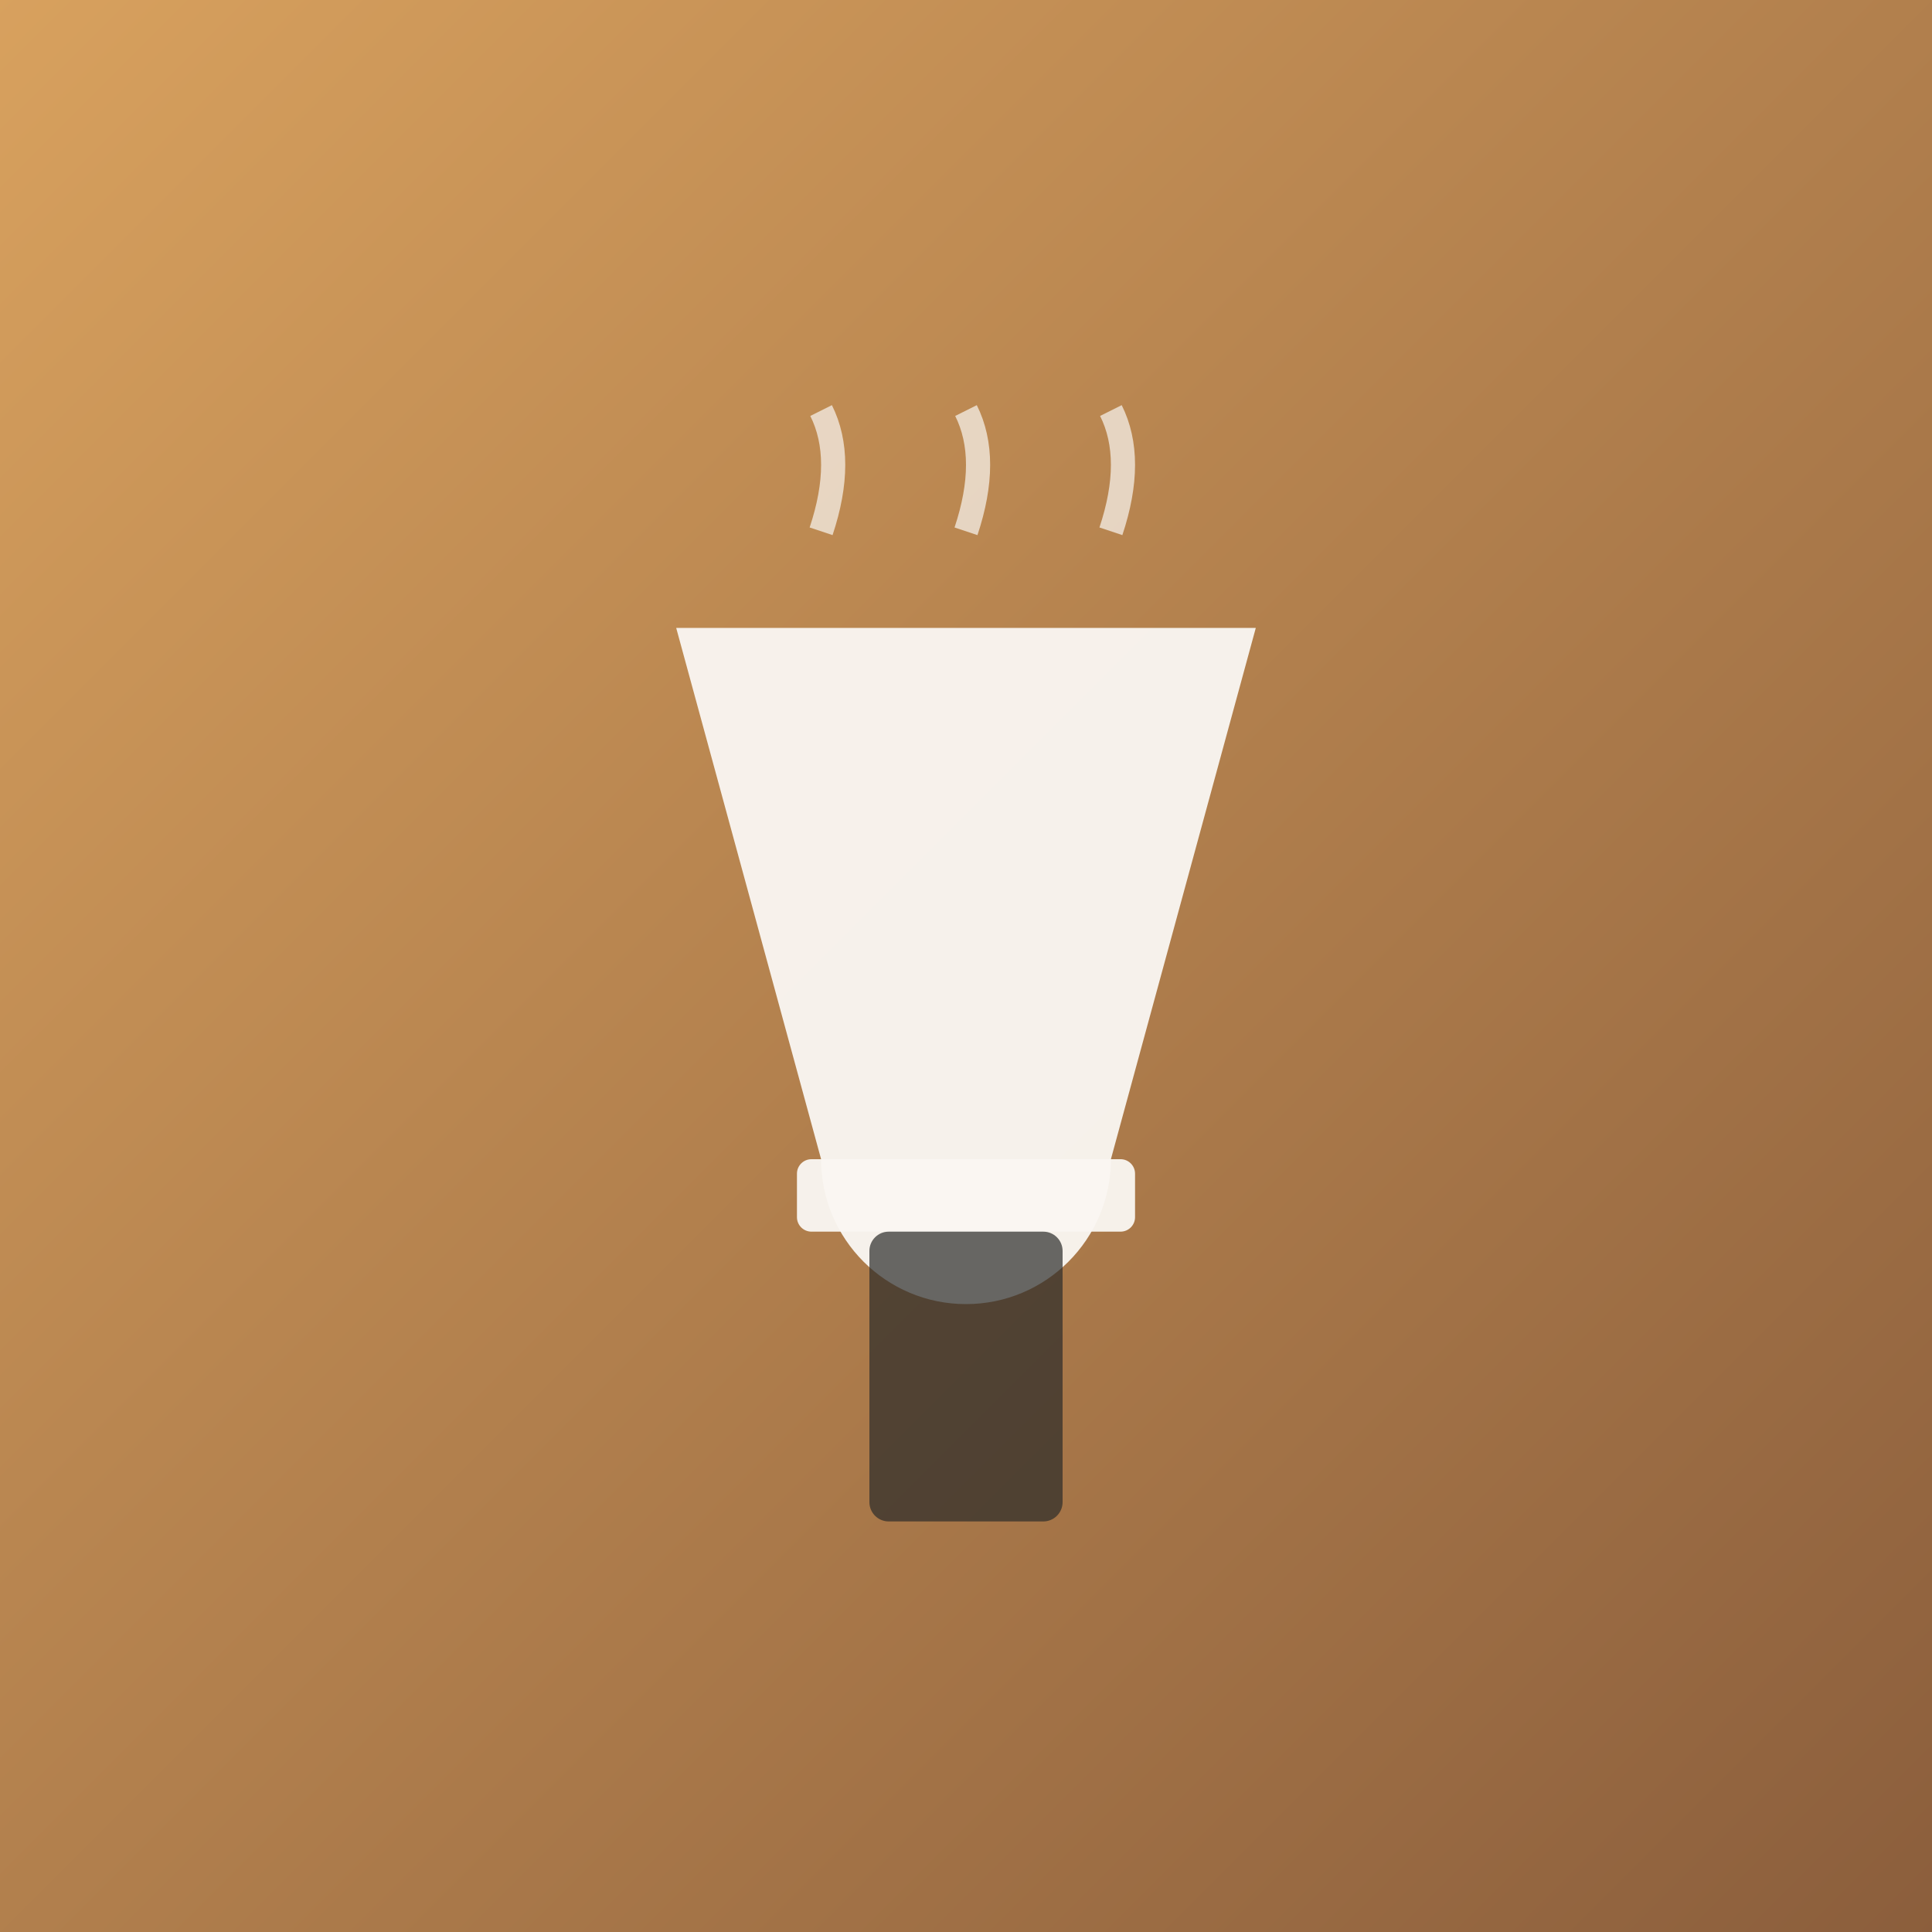
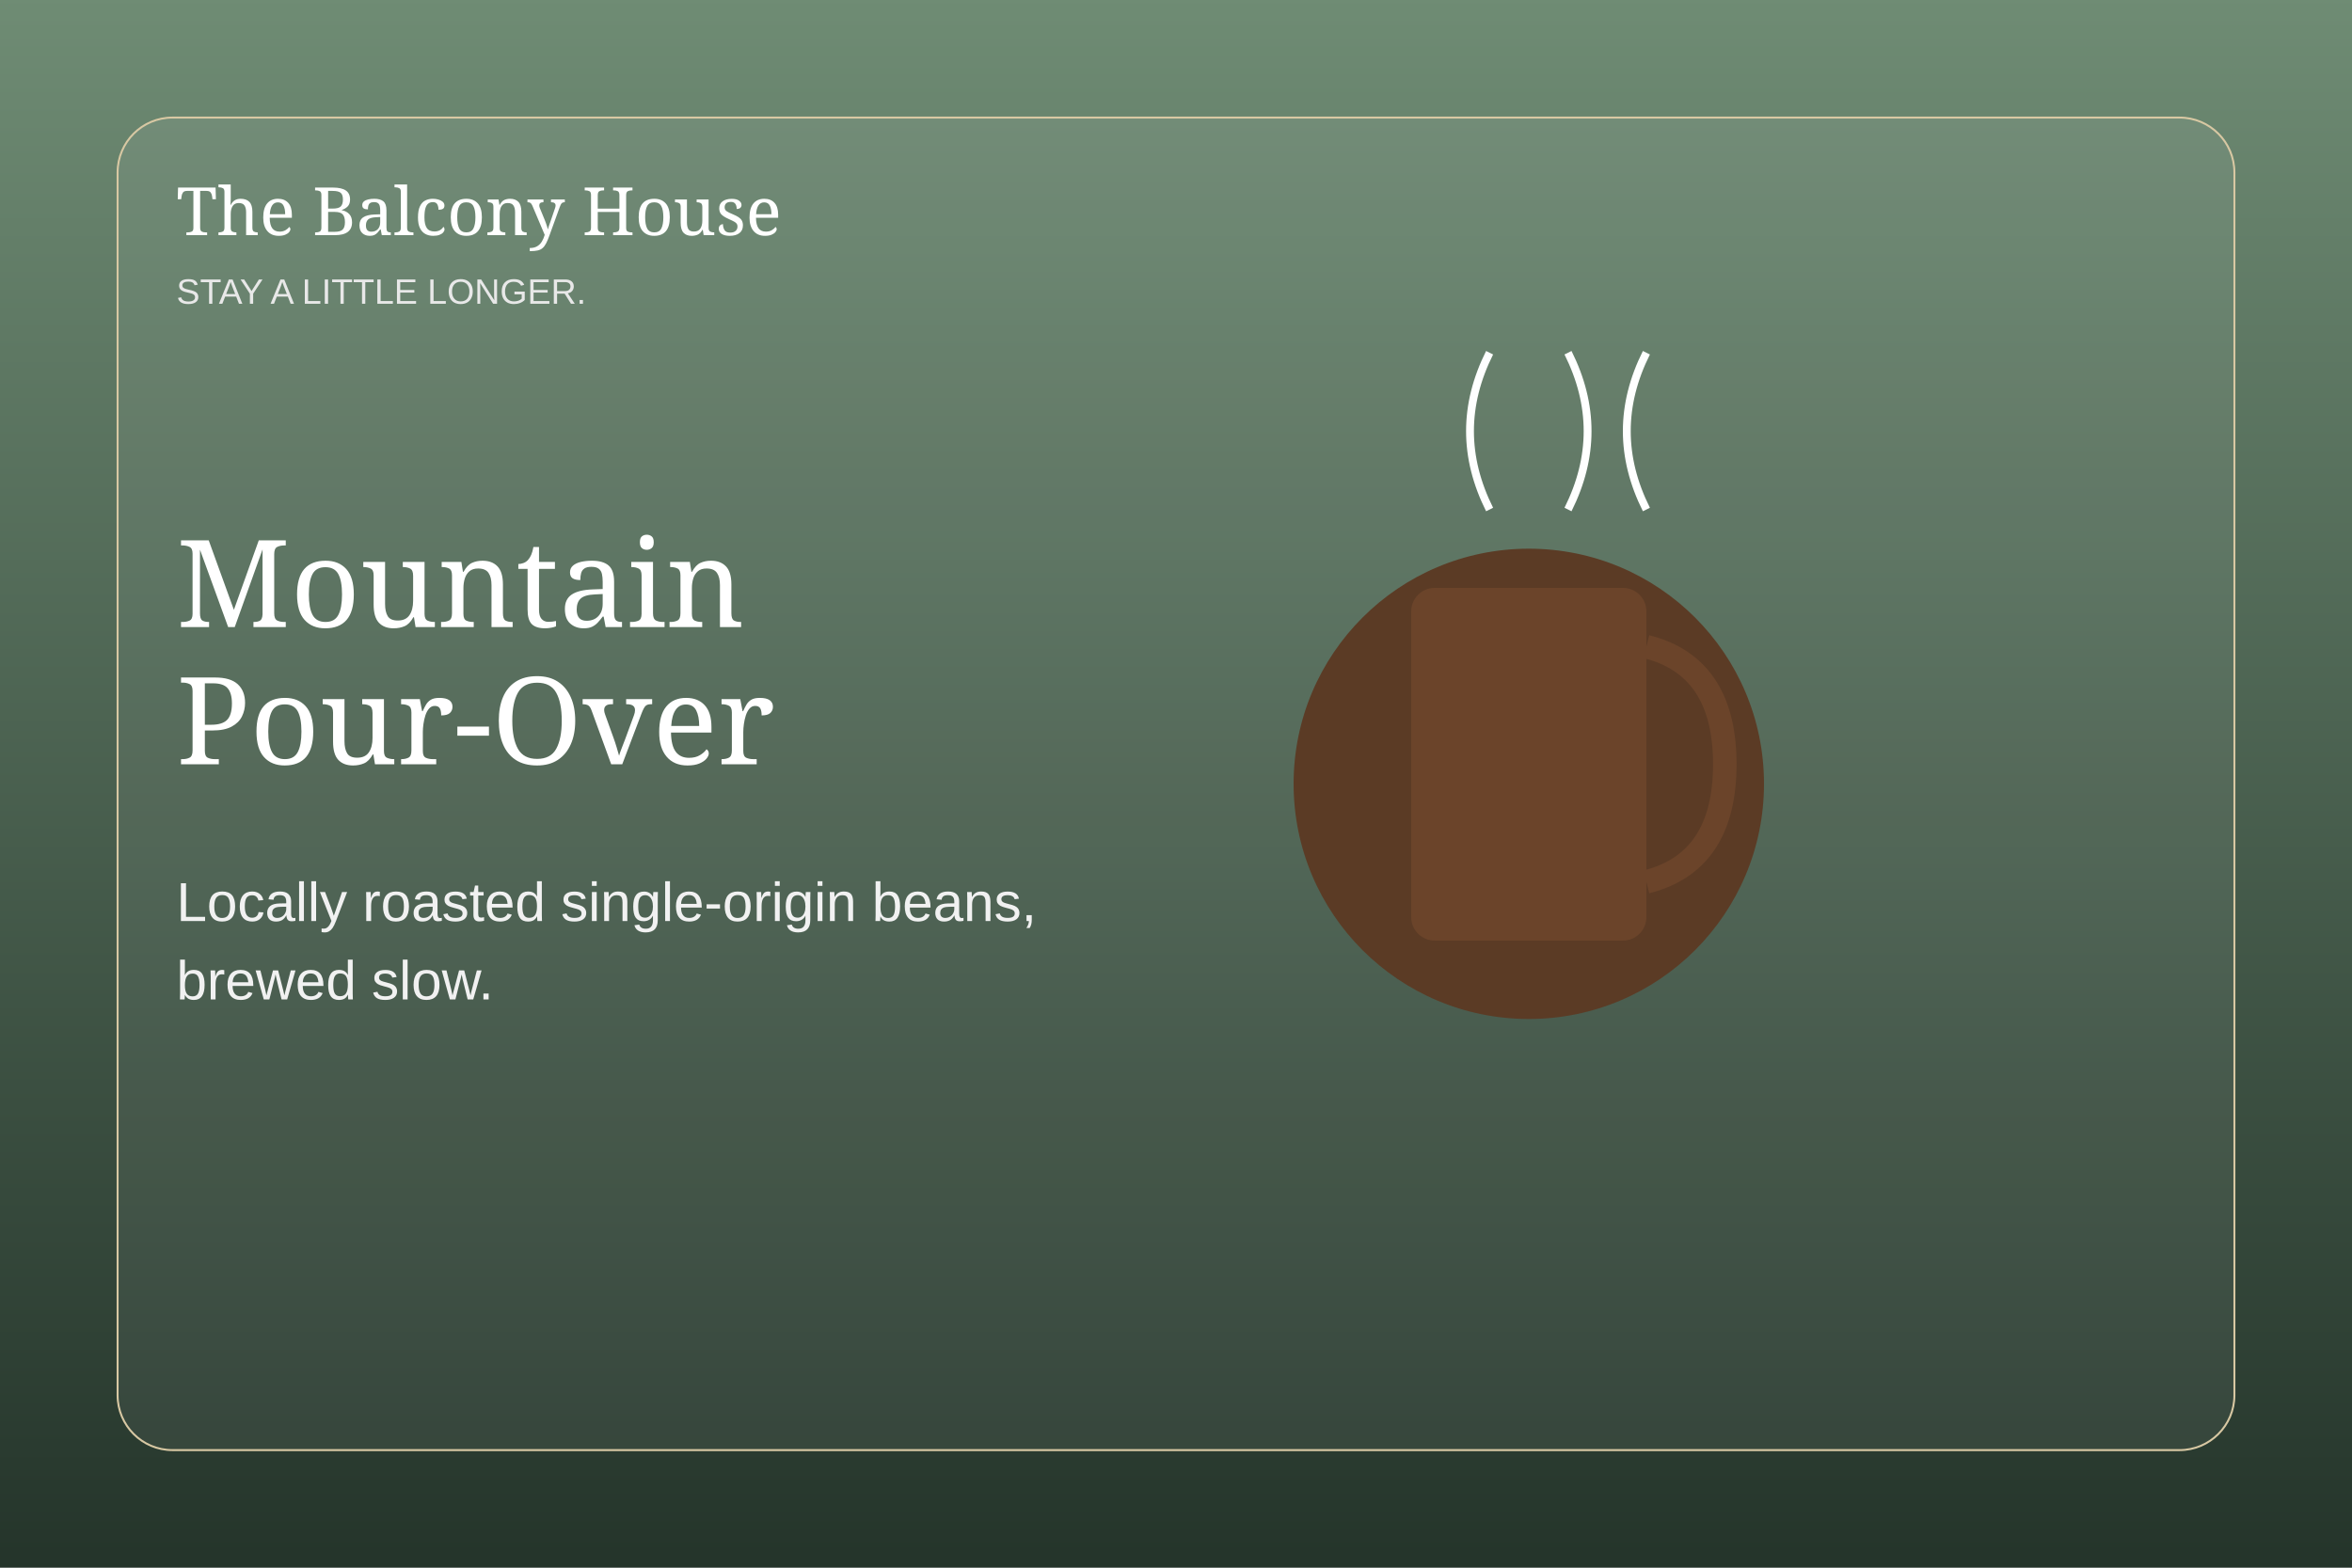
- <svg xmlns="http://www.w3.org/2000/svg" viewBox="0 0 800 800">
+ <svg xmlns="http://www.w3.org/2000/svg" width="1200" height="800" viewBox="0 0 1200 800">
  <defs>
-     <linearGradient id="g" x1="0" y1="0" x2="1" y2="1">
-       <stop offset="0%" stop-color="#D8A15E" />
-       <stop offset="100%" stop-color="#8B5E3C" />
+     <linearGradient id="bg" x1="0" y1="0" x2="0" y2="1">
+       <stop offset="0%" stop-color="#6f8c74" />
+       <stop offset="100%" stop-color="#24342a" />
    </linearGradient>
  </defs>
-   <rect width="800" height="800" fill="url(#g)" />
-   <path d="M280 260 h240 l-60 220 a60 60 0 0 1 -120 0 Z" fill="#FAF7F2" opacity="0.95" />
-   <rect x="330" y="480" width="140" height="30" rx="6" fill="#FAF7F2" opacity="0.95" />
-   <rect x="360" y="510" width="80" height="120" rx="8" fill="#2B2B29" opacity="0.7" />
-   <path d="M340 220 q10 -30 0 -50" stroke="#FAF7F2" stroke-width="10" fill="none" opacity="0.7" />
-   <path d="M400 220 q10 -30 0 -50" stroke="#FAF7F2" stroke-width="10" fill="none" opacity="0.7" />
-   <path d="M460 220 q10 -30 0 -50" stroke="#FAF7F2" stroke-width="10" fill="none" opacity="0.7" />
+   <rect width="1200" height="800" fill="url(#bg)" />
+   <rect x="60" y="60" width="1080" height="680" rx="28" fill="rgba(255,255,255,0.06)" stroke="#d8c8a3" />
+   <text x="90" y="120" fill="white" font-size="34" font-family="Georgia">The Balcony House</text>
+   <text x="90" y="155" fill="#e8e8e8" font-size="18" font-family="Arial">STAY A LITTLE LONGER.</text>
+   <circle cx="780" cy="400" r="120" fill="#5b3b25" />
+   <rect x="720" y="300" width="120" height="180" rx="12" fill="#6b442a" />
+   <path d="M840 330 q40 10 40 60 q0 50-40 60" fill="none" stroke="#6b442a" stroke-width="12" />
+   <path d="M760 260 q-20 -40 0 -80 M800 260 q20 -40 0 -80 M840 260 q-20 -40 0 -80" stroke="white" stroke-width="4" fill="none" />
+   <text x="90" y="320" fill="white" font-size="62" font-family="Georgia">Mountain</text>
+   <text x="90" y="390" fill="white" font-size="62" font-family="Georgia">Pour-Over</text>
+   <text x="90" y="470" fill="#f1f1f1" font-size="28" font-family="Arial">Locally roasted single-origin beans,</text>
+   <text x="90" y="510" fill="#f1f1f1" font-size="28" font-family="Arial">brewed slow.</text>
</svg>
